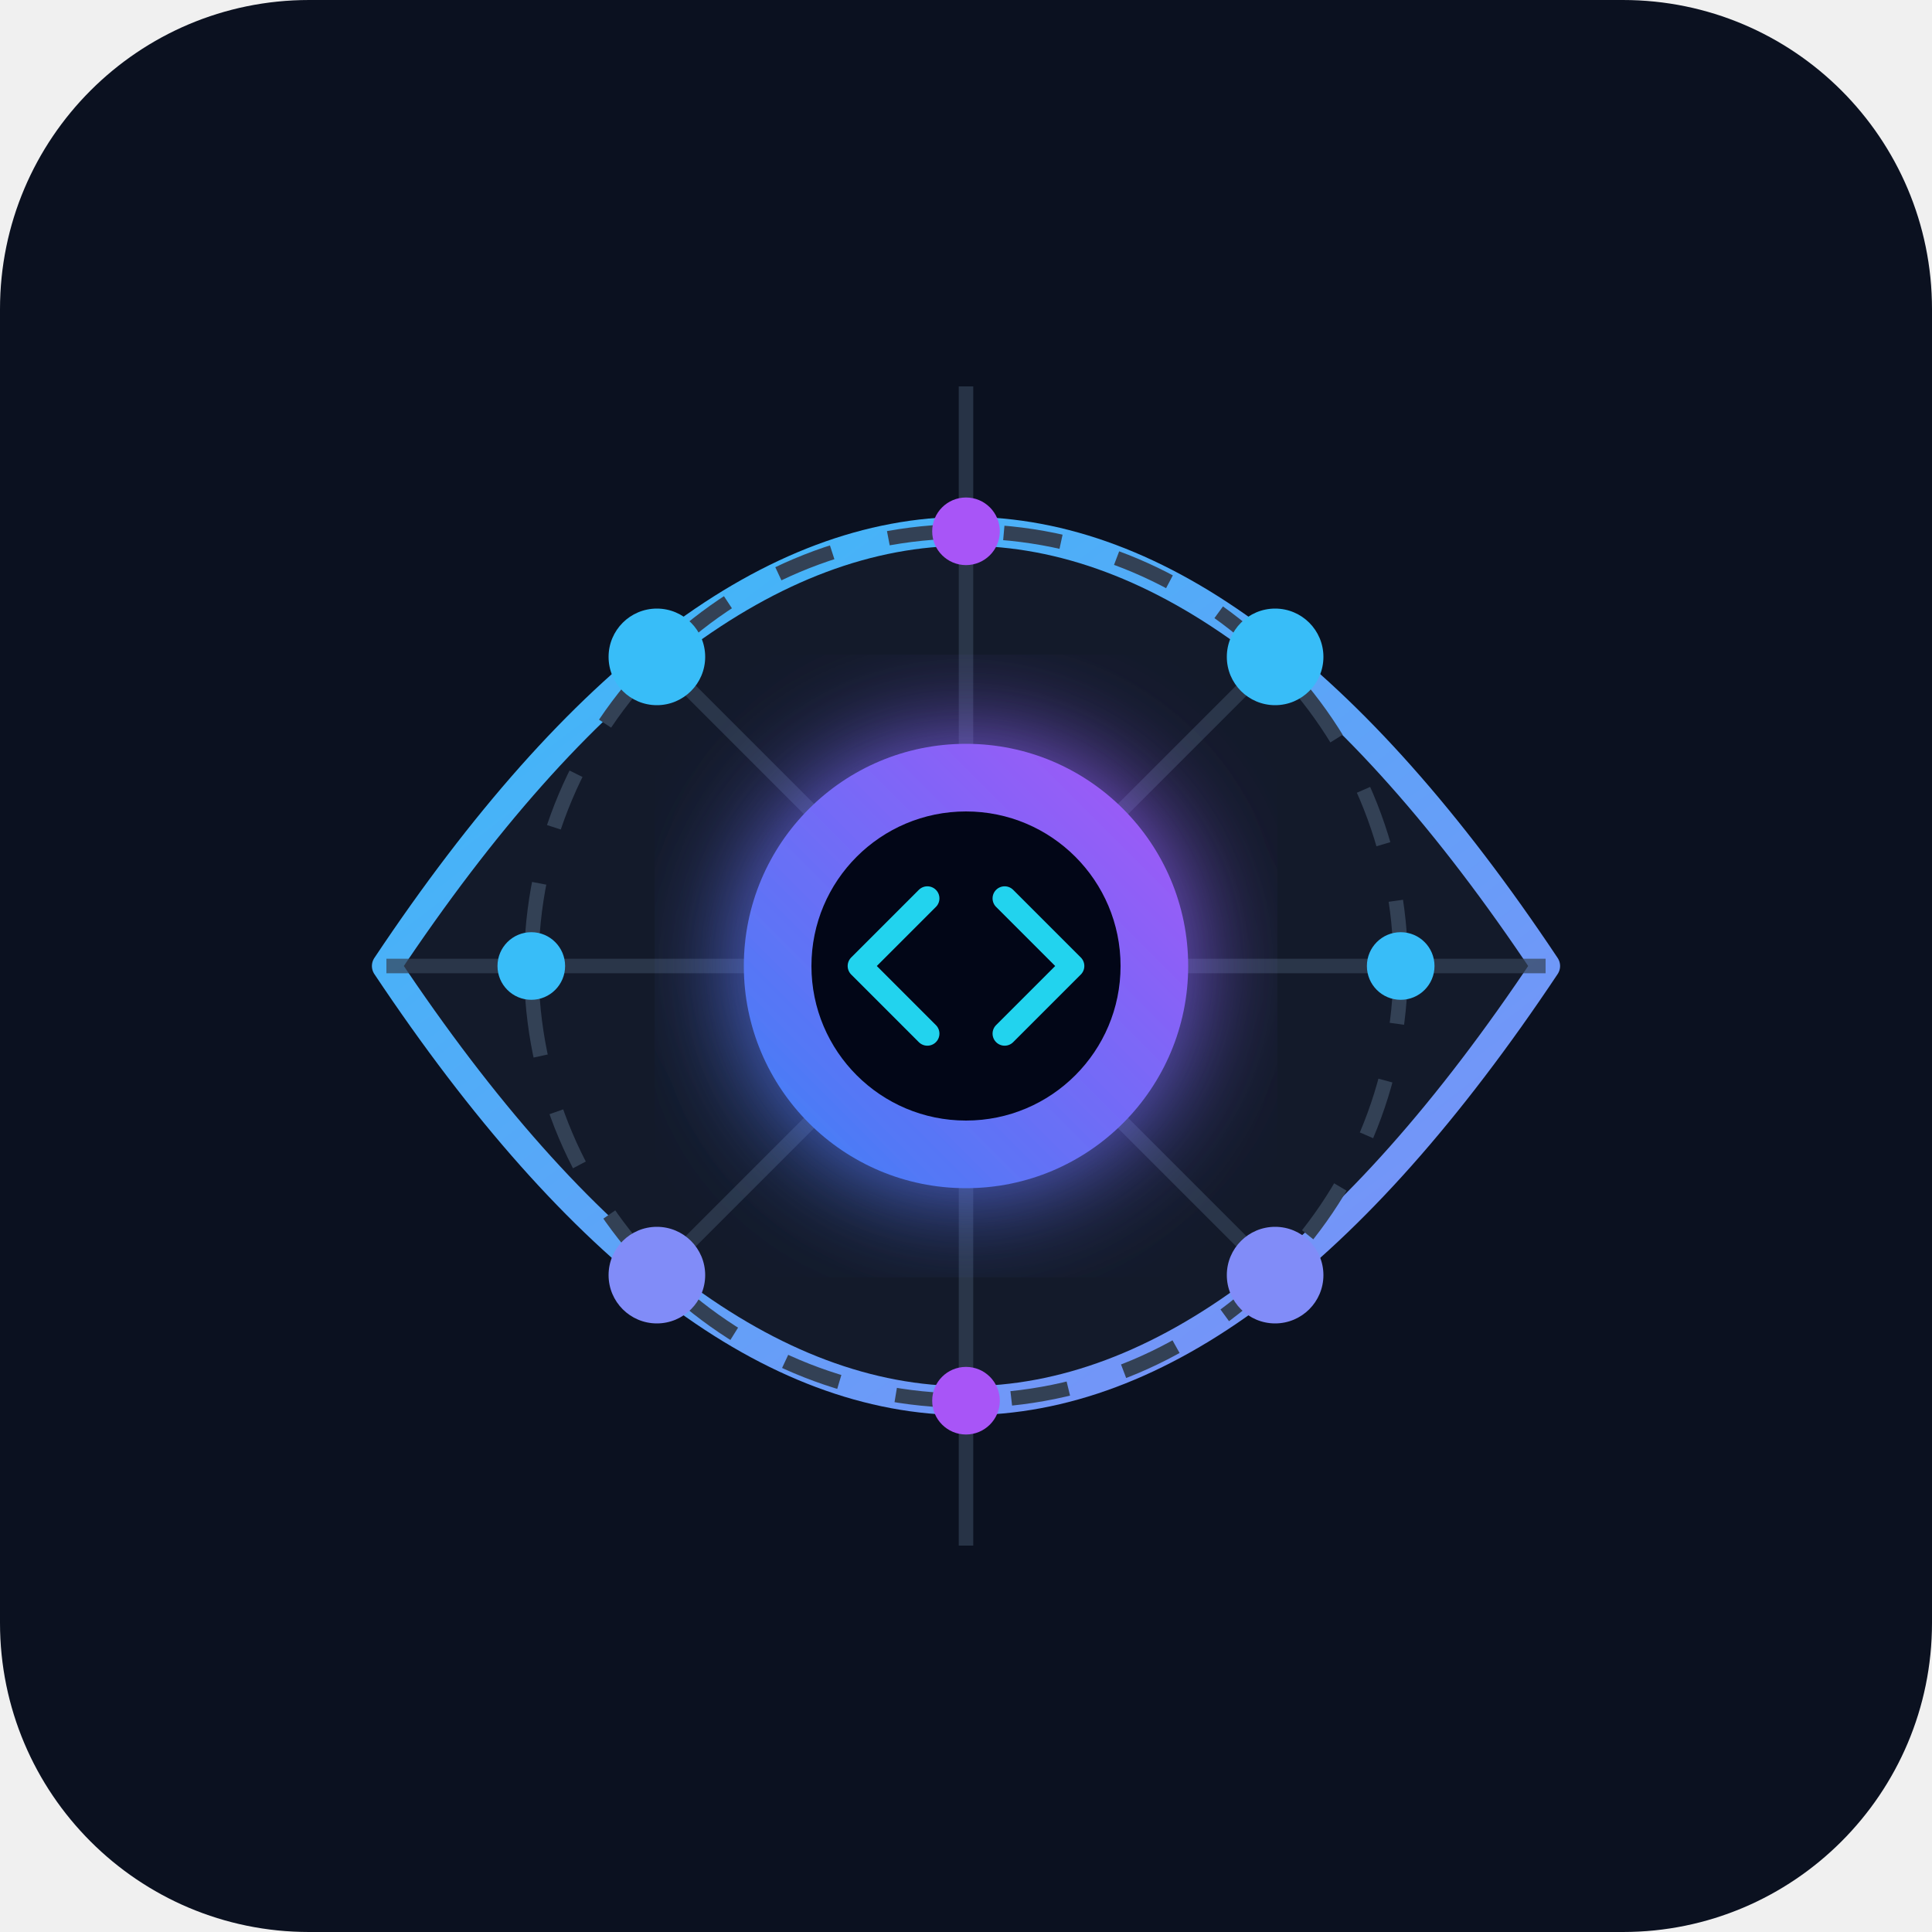
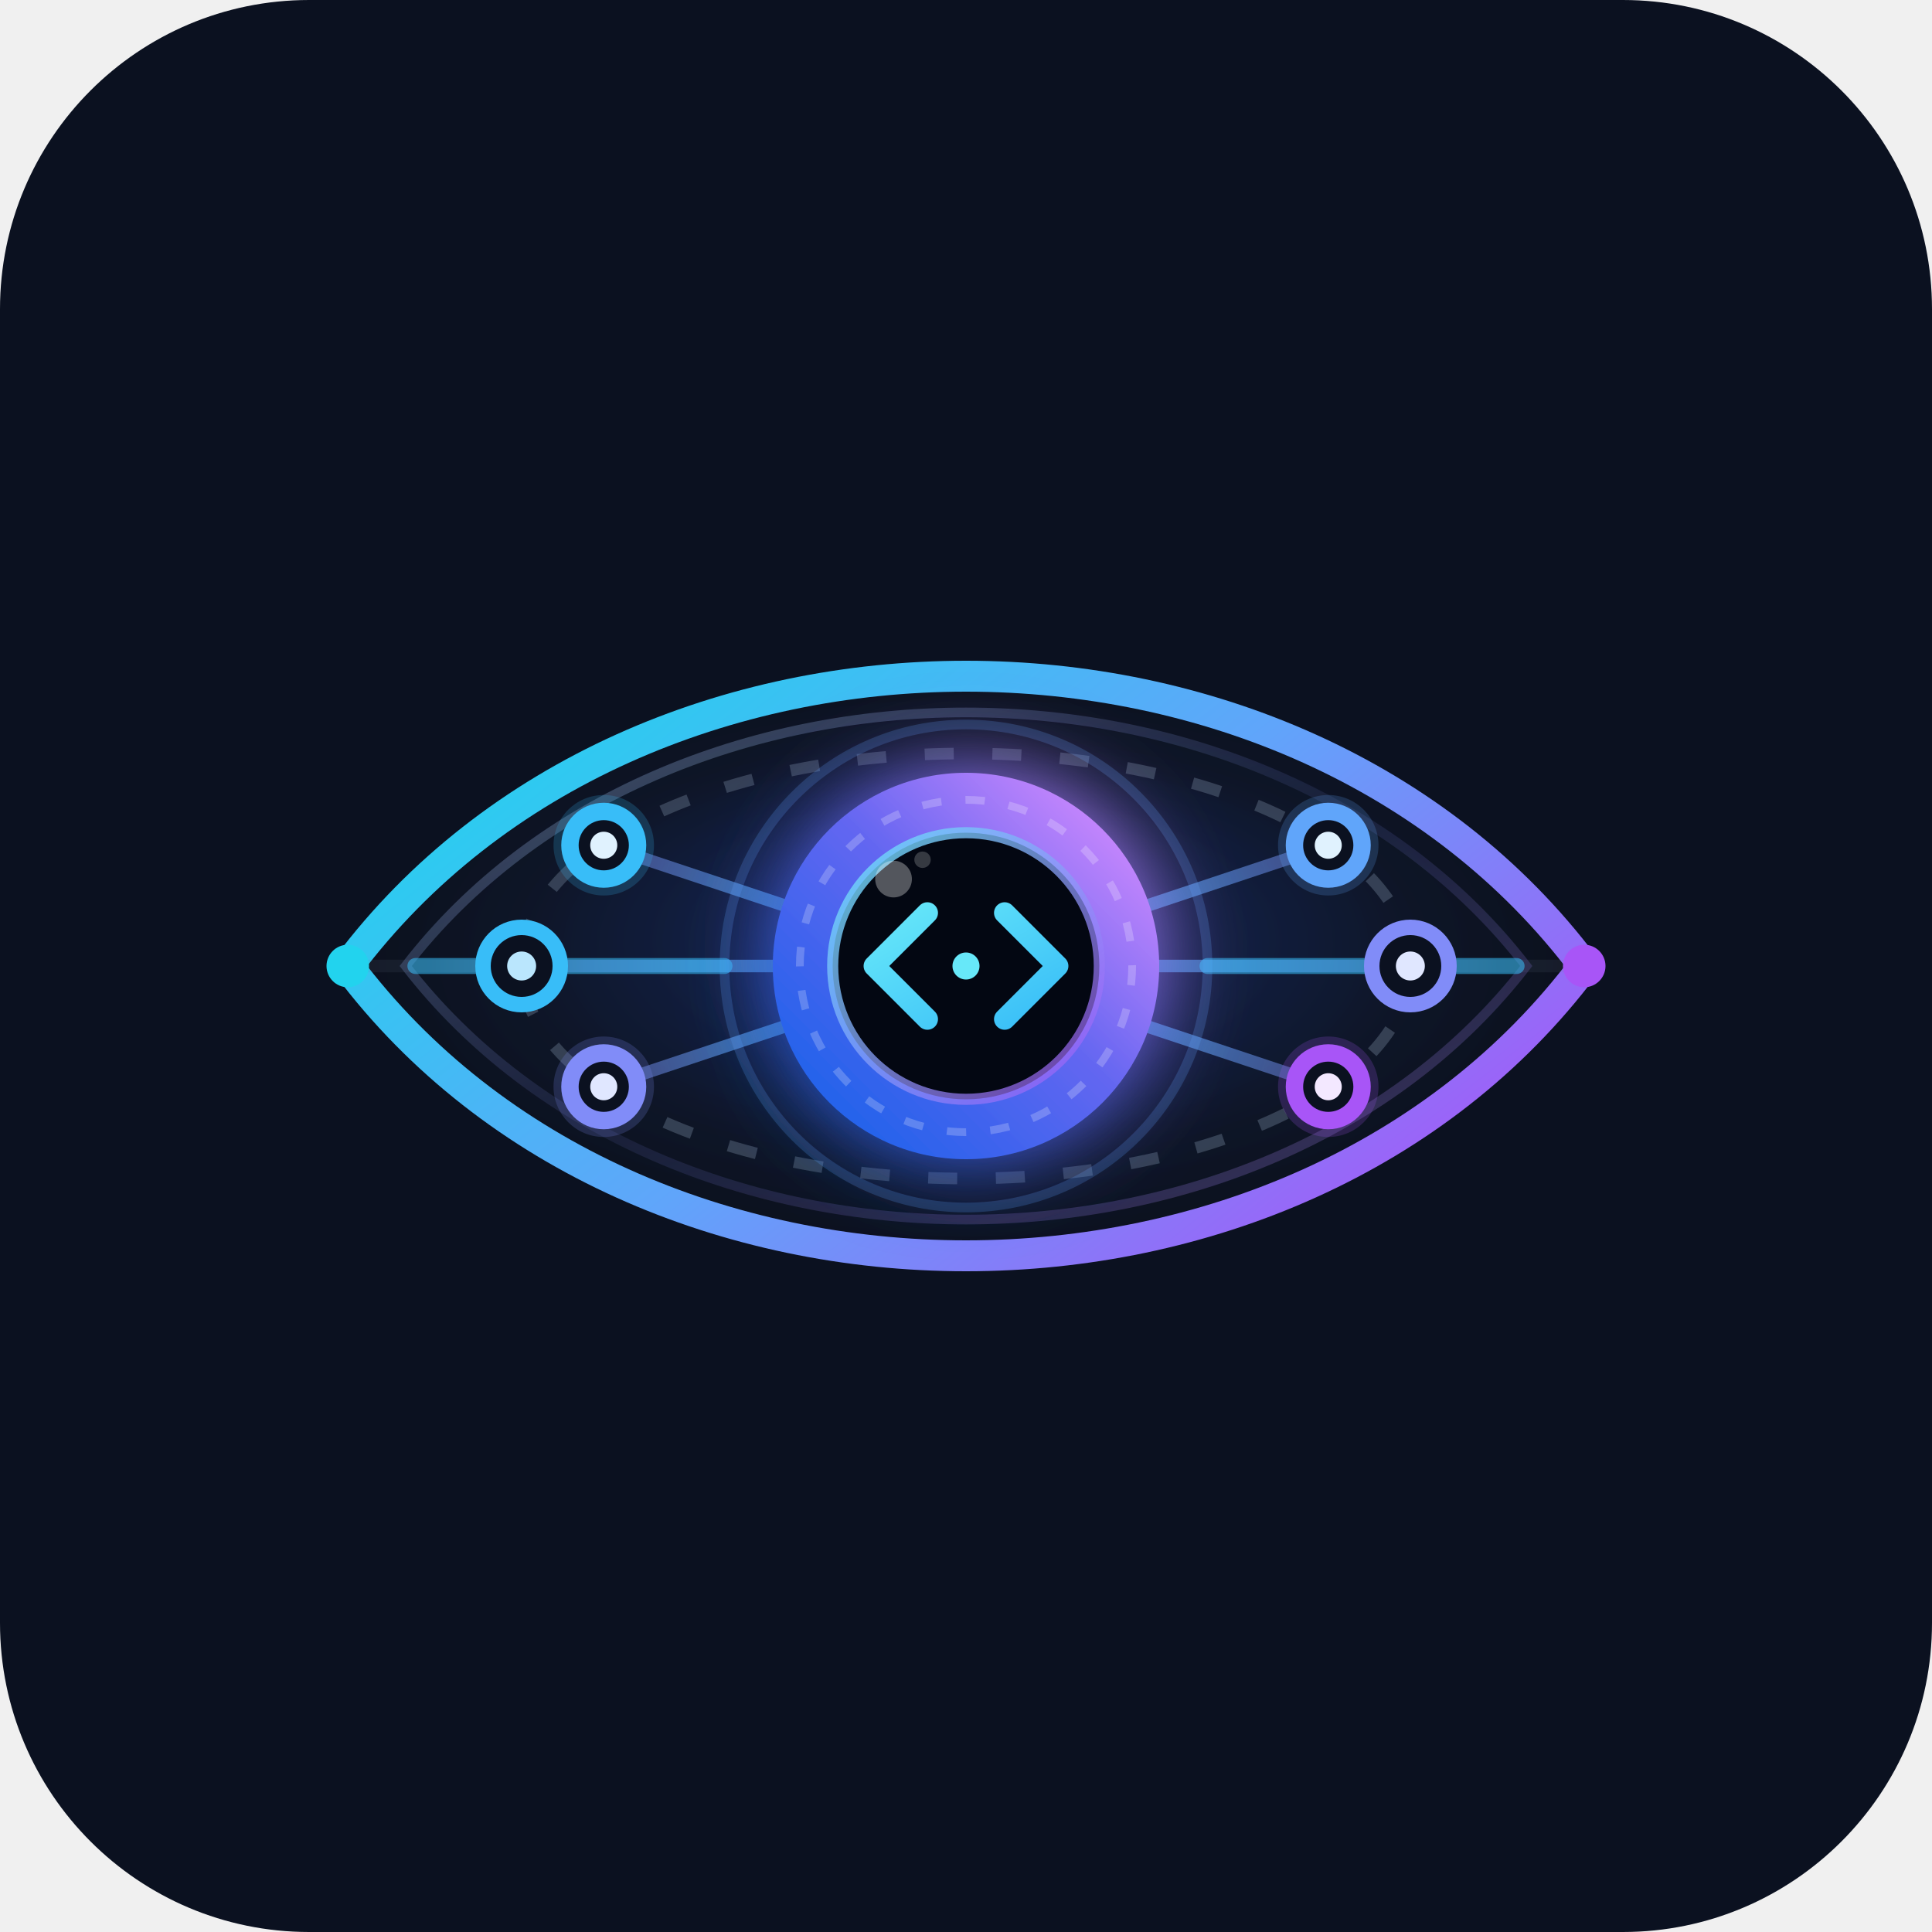
<svg xmlns="http://www.w3.org/2000/svg" width="256" height="256" viewBox="0 0 200 200">
  <defs>
-     <linearGradient id="eyeGrad" x1="0%" y1="0%" x2="100%" y2="100%">
-       <stop offset="0%" stop-color="#38BDF8" />
-       <stop offset="100%" stop-color="#818CF8" />
-     </linearGradient>
-     <linearGradient id="coreGrad" x1="0%" y1="100%" x2="100%" y2="0%">
-       <stop offset="0%" stop-color="#3B82F6" />
+     <radialGradient id="scleraFill" cx="50%" cy="50%" r="55%" fx="50%" fy="42%">
+       <stop offset="0%" stop-color="#1E3A8A" stop-opacity="0.48" />
+       <stop offset="65%" stop-color="#0F172A" stop-opacity="0.76" />
+       <stop offset="100%" stop-color="#090D16" stop-opacity="0.92" />
+     </radialGradient>
+     <linearGradient id="eyeGrad" x1="0%" y1="20%" x2="100%" y2="80%">
+       <stop offset="0%" stop-color="#22D3EE" />
+       <stop offset="50%" stop-color="#60A5FA" />
      <stop offset="100%" stop-color="#A855F7" />
    </linearGradient>
-     <filter id="glow" x="-20%" y="-20%" width="140%" height="140%">
-       <feGaussianBlur stdDeviation="6" result="coloredBlur" />
+     <linearGradient id="rimGrad" x1="0%" y1="0%" x2="100%" y2="100%">
+       <stop offset="0%" stop-color="#BAE6FD" stop-opacity="0.35" />
+       <stop offset="50%" stop-color="#818CF8" stop-opacity="0.1" />
+       <stop offset="100%" stop-color="#C084FC" stop-opacity="0.3" />
+     </linearGradient>
+     <radialGradient id="spokeGrad" cx="70" cy="42" r="56" gradientUnits="userSpaceOnUse">
+       <stop offset="20%" stop-color="#38BDF8" stop-opacity="0.75" />
+       <stop offset="70%" stop-color="#818CF8" stop-opacity="0.42" />
+       <stop offset="100%" stop-color="#64748B" stop-opacity="0.12" />
+     </radialGradient>
+     <linearGradient id="coreGrad" x1="15%" y1="85%" x2="85%" y2="15%">
+       <stop offset="0%" stop-color="#2563EB" />
+       <stop offset="55%" stop-color="#6366F1" />
+       <stop offset="100%" stop-color="#C084FC" />
+     </linearGradient>
+     <linearGradient id="pupilRing" x1="0%" y1="0%" x2="100%" y2="100%">
+       <stop offset="0%" stop-color="#67E8F9" stop-opacity="0.85" />
+       <stop offset="100%" stop-color="#A855F7" stop-opacity="0.65" />
+     </linearGradient>
+     <linearGradient id="codeGrad" x1="0%" y1="0%" x2="100%" y2="100%">
+       <stop offset="0%" stop-color="#67E8F9" />
+       <stop offset="100%" stop-color="#38BDF8" />
+     </linearGradient>
+     <filter id="glow" x="-35%" y="-35%" width="170%" height="170%">
+       <feGaussianBlur stdDeviation="4.5" result="coloredBlur" />
      <feMerge>
        <feMergeNode in="coloredBlur" />
        <feMergeNode in="SourceGraphic" />
      </feMerge>
    </filter>
+     <clipPath id="eyeClip">
+       <path d="M 6 42 C 36 2 104 2 134 42 C 104 82 36 82 6 42 Z" />
+     </clipPath>
  </defs>
  <rect width="100%" height="100%" fill="#0B1120" rx="32" />
-   <g transform="translate(30, 30)">
-     <path d="M 10 70 Q 70 -20 130 70 Q 70 160 10 70 Z" fill="#1E293B" fill-opacity="0.4" stroke="url(#eyeGrad)" stroke-width="3" stroke-linecap="round" stroke-linejoin="round" />
-     <circle cx="70" cy="70" r="45" fill="none" stroke="#334155" stroke-width="1.5" stroke-dasharray="6 6" />
-     <path d="M 38 38 L 70 70 L 102 38 M 38 102 L 70 70 L 102 102 M 10 70 L 130 70 M 70 10 L 70 130" fill="none" stroke="#334155" stroke-width="1.5" opacity="0.7" />
-     <circle cx="38" cy="38" r="5" fill="#38BDF8" />
-     <circle cx="102" cy="38" r="5" fill="#38BDF8" />
-     <circle cx="38" cy="102" r="5" fill="#818CF8" />
-     <circle cx="102" cy="102" r="5" fill="#818CF8" />
-     <circle cx="70" cy="25" r="3.5" fill="#A855F7" />
-     <circle cx="70" cy="115" r="3.5" fill="#A855F7" />
-     <circle cx="25" cy="70" r="3.5" fill="#38BDF8" />
-     <circle cx="115" cy="70" r="3.5" fill="#38BDF8" />
-     <circle cx="70" cy="70" r="23" fill="url(#coreGrad)" filter="url(#glow)" />
-     <circle cx="70" cy="70" r="16" fill="#020617" />
-     <path d="M 66 63 L 59 70 L 66 77 M 74 63 L 81 70 L 74 77" fill="none" stroke="#22D3EE" stroke-width="2.5" stroke-linecap="round" stroke-linejoin="round" />
+   <g transform="translate(30, 58)">
+     <path d="M 6 42 C 36 2 104 2 134 42 C 104 82 36 82 6 42 Z" fill="url(#scleraFill)" stroke="url(#eyeGrad)" stroke-width="3.2" stroke-linecap="round" stroke-linejoin="round" />
+     <g clip-path="url(#eyeClip)">
+       <path d="M 12 42 C 39 7 101 7 128 42 C 101 77 39 77 12 42 Z" fill="none" stroke="url(#rimGrad)" stroke-width="1" />
+       <ellipse cx="70" cy="42" rx="46" ry="22" fill="none" stroke="#64748B" stroke-opacity="0.45" stroke-width="1.2" stroke-dasharray="3 4" />
+       <circle cx="70" cy="42" r="25" fill="none" stroke="#60A5FA" stroke-opacity="0.22" stroke-width="1" />
+       <path d="M 32.5 29.5 L 107.5 54.5 M 107.5 29.5 L 32.5 54.5 M 6 42 L 134 42" fill="none" stroke="url(#spokeGrad)" stroke-width="1.3" stroke-linecap="round" />
+       <path d="M 13 42 L 45 42 M 95 42 L 127 42" fill="none" stroke="#38BDF8" stroke-opacity="0.55" stroke-width="1.65" stroke-linecap="round" />
+     </g>
+     <circle cx="6" cy="42" r="2.2" fill="#22D3EE" />
+     <circle cx="134" cy="42" r="2.2" fill="#A855F7" />
+     <g>
+       <circle cx="24" cy="42" r="4" fill="#0B1120" stroke="#38BDF8" stroke-width="1.6" />
+       <circle cx="24" cy="42" r="1.5" fill="#BAE6FD" />
+       <circle cx="116" cy="42" r="4" fill="#0B1120" stroke="#818CF8" stroke-width="1.6" />
+       <circle cx="116" cy="42" r="1.5" fill="#E0E7FF" />
+     </g>
+     <g>
+       <circle cx="32.5" cy="29.5" r="5.2" fill="#38BDF8" fill-opacity="0.2" />
+       <circle cx="32.5" cy="29.5" r="3.5" fill="#0B1120" stroke="#38BDF8" stroke-width="1.8" />
+       <circle cx="32.5" cy="29.5" r="1.4" fill="#E0F2FE" />
+       <circle cx="107.5" cy="29.5" r="5.2" fill="#60A5FA" fill-opacity="0.2" />
+       <circle cx="107.5" cy="29.5" r="3.5" fill="#0B1120" stroke="#60A5FA" stroke-width="1.8" />
+       <circle cx="107.5" cy="29.5" r="1.4" fill="#E0F2FE" />
+       <circle cx="32.5" cy="54.5" r="5.2" fill="#818CF8" fill-opacity="0.2" />
+       <circle cx="32.5" cy="54.5" r="3.5" fill="#0B1120" stroke="#818CF8" stroke-width="1.8" />
+       <circle cx="32.5" cy="54.5" r="1.4" fill="#E0E7FF" />
+       <circle cx="107.5" cy="54.5" r="5.2" fill="#A855F7" fill-opacity="0.2" />
+       <circle cx="107.5" cy="54.5" r="3.5" fill="#0B1120" stroke="#A855F7" stroke-width="1.8" />
+       <circle cx="107.5" cy="54.5" r="1.4" fill="#F3E8FF" />
+     </g>
+     <circle cx="70" cy="42" r="20" fill="url(#coreGrad)" filter="url(#glow)" />
+     <circle cx="70" cy="42" r="17.2" fill="none" stroke="#FFFFFF" stroke-opacity="0.22" stroke-width="0.8" stroke-dasharray="2 2.5" />
+     <circle cx="70" cy="42" r="13.8" fill="#030712" stroke="url(#pupilRing)" stroke-width="1.15" />
+     <circle cx="62.5" cy="33" r="1.9" fill="#FFFFFF" fill-opacity="0.32" />
+     <circle cx="65.5" cy="31" r="0.85" fill="#FFFFFF" fill-opacity="0.2" />
+     <path d="M 66 36.5 L 60.5 42 L 66 47.5 M 74 36.5 L 79.5 42 L 74 47.5" fill="none" stroke="url(#codeGrad)" stroke-width="2.2" stroke-linecap="round" stroke-linejoin="round" />
+     <circle cx="70" cy="42" r="1.4" fill="#67E8F9" />
  </g>
</svg>
